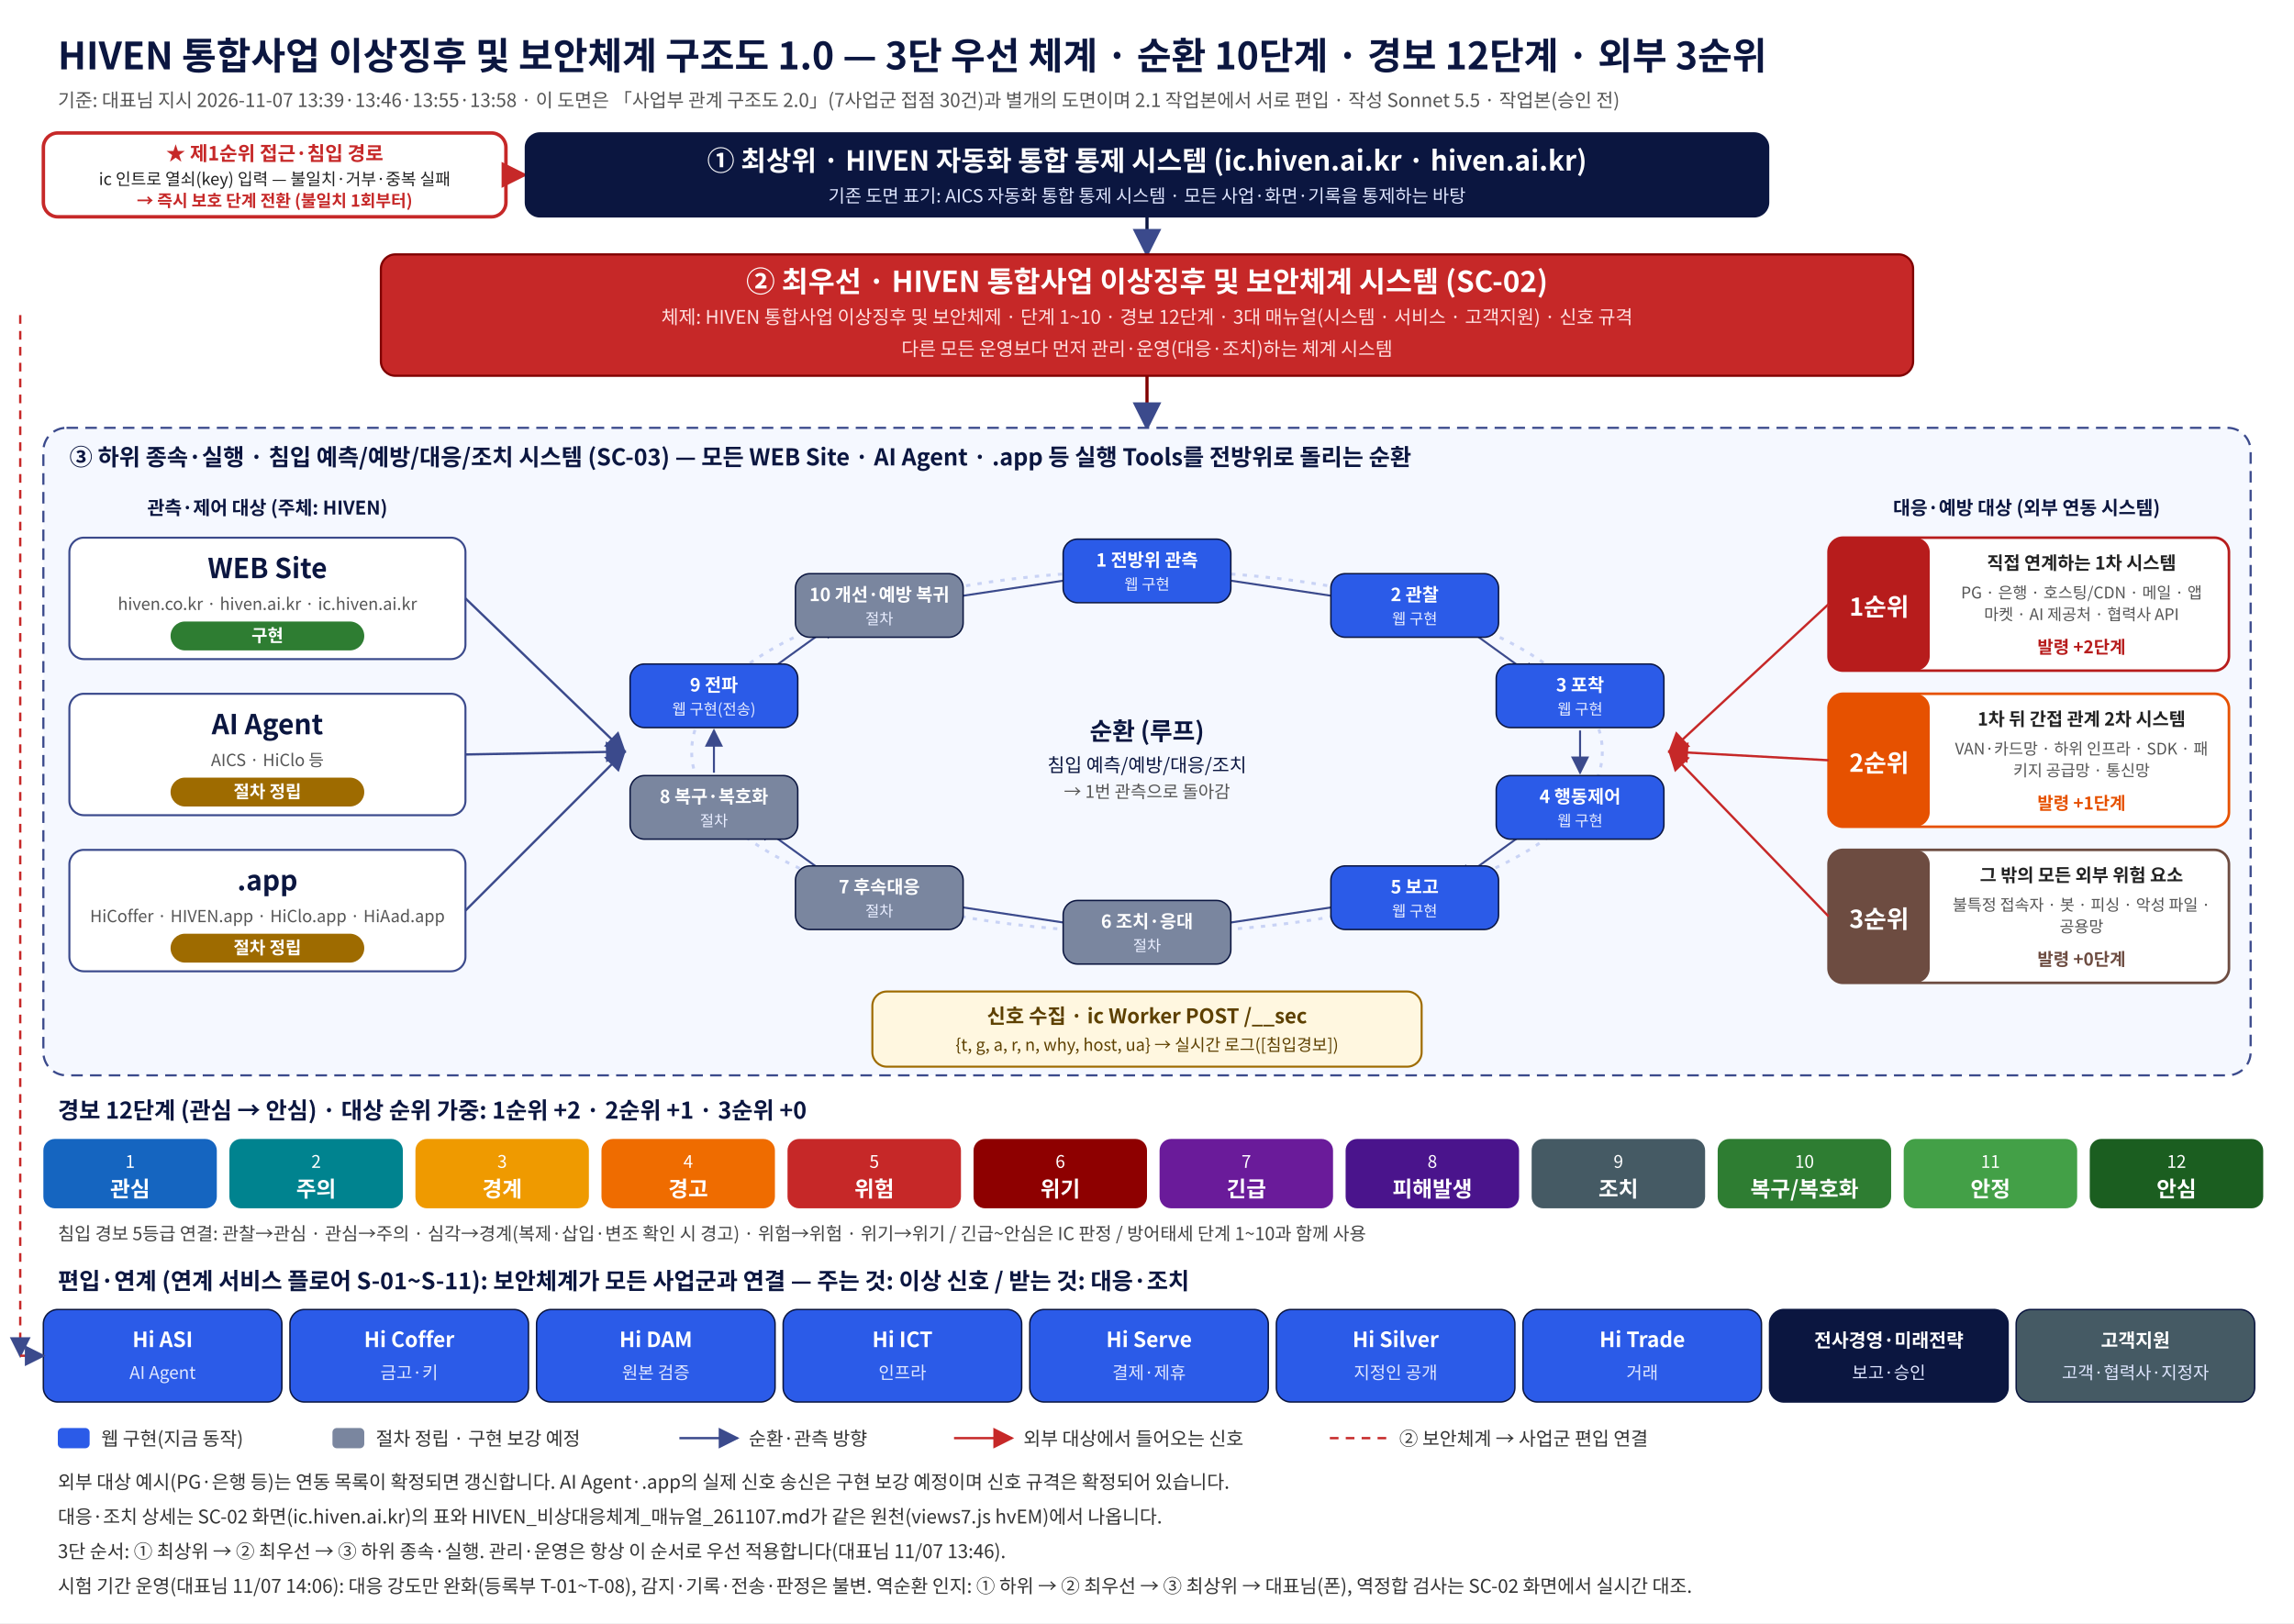
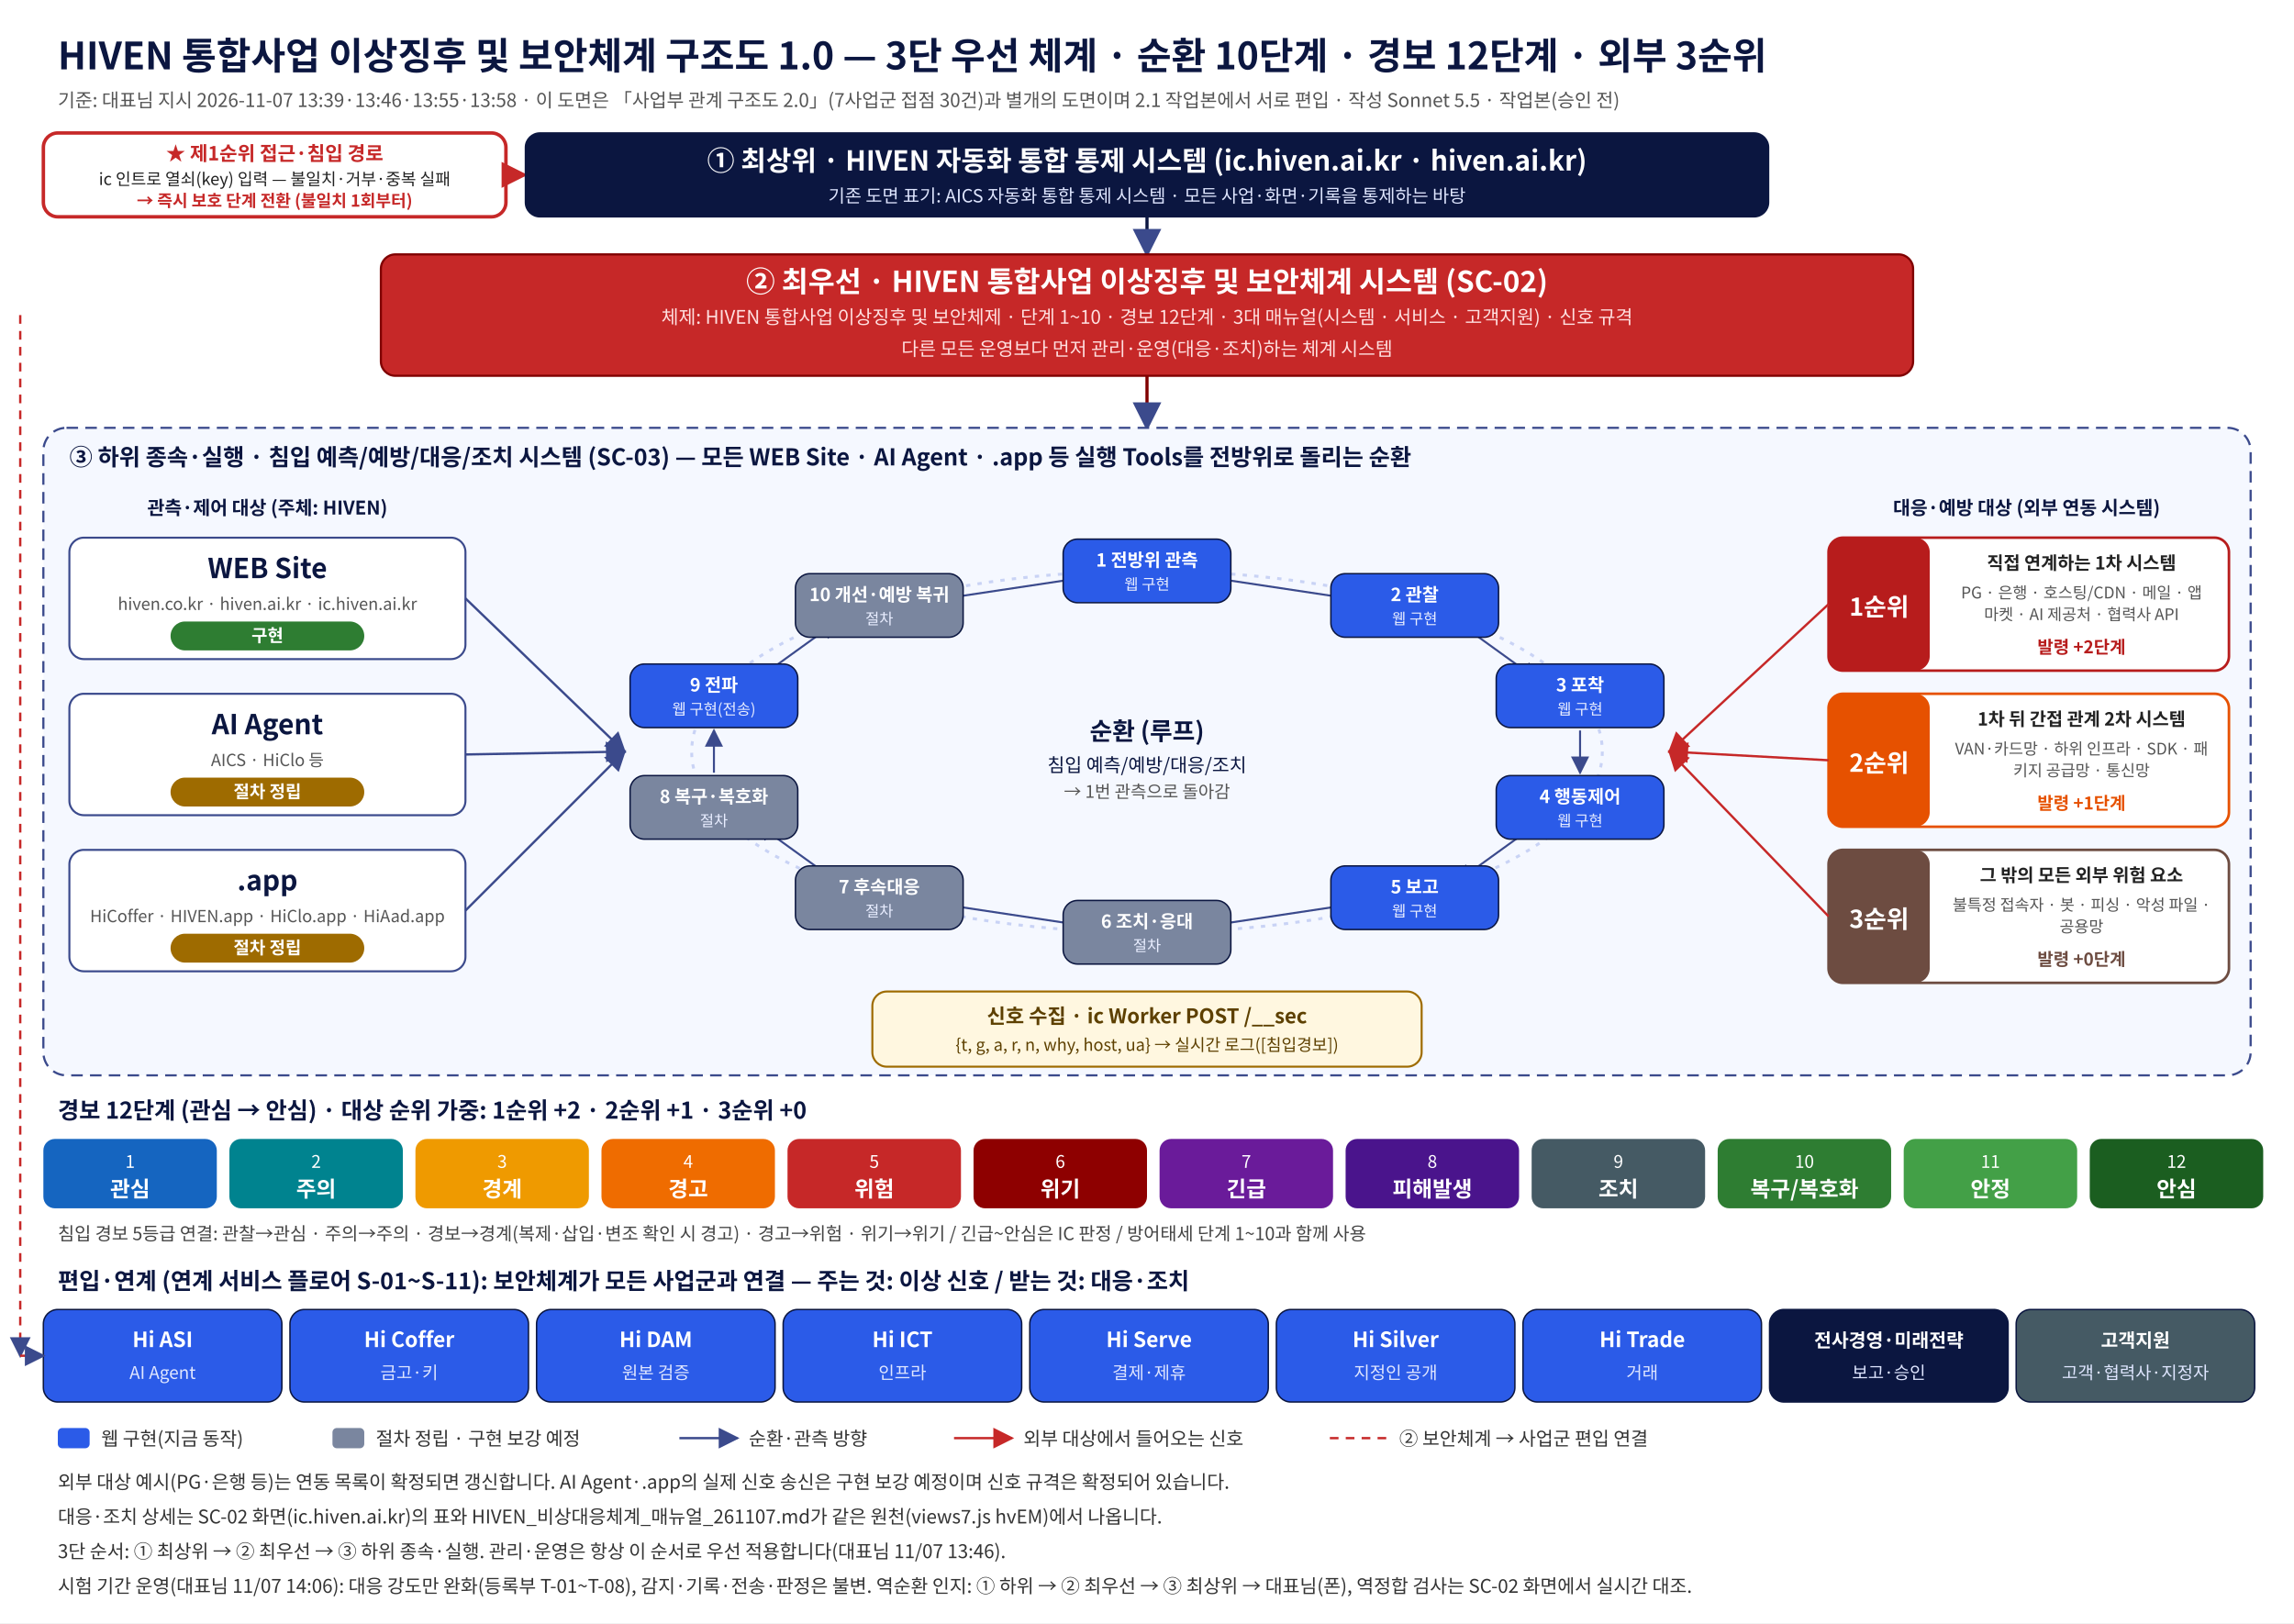
<svg xmlns="http://www.w3.org/2000/svg" width="1587" height="1123" viewBox="0 0 1587 1123" font-family="Pretendard,Noto Sans KR,Noto Sans CJK KR,sans-serif">
  <defs>
    <marker id="ah" markerWidth="9" markerHeight="9" refX="8" refY="4.5" orient="auto-start-reverse">
      <path d="M0,0 L9,4.5 L0,9 z" fill="#3b4a8c" />
    </marker>
    <marker id="ar" markerWidth="9" markerHeight="9" refX="8" refY="4.5" orient="auto">
      <path d="M0,0 L9,4.5 L0,9 z" fill="#c62828" />
    </marker>
  </defs>
  <rect width="1587" height="1123" fill="#fff" />
  <text x="40" y="48" text-anchor="start" font-size="26" font-weight="700" fill="#0b1640">HIVEN 통합사업 이상징후 및 보안체계 구조도 1.0 — 3단 우선 체계 · 순환 10단계 · 경보 12단계 · 외부 3순위</text>
  <text x="40" y="74" text-anchor="start" font-size="13" font-weight="400" fill="#555">기준: 대표님 지시 2026-11-07 13:39·13:46·13:55·13:58 · 이 도면은 「사업부 관계 구조도 2.0」(7사업군 접점 30건)과 별개의 도면이며 2.1 작업본에서 서로 편입 · 작성 Sonnet 5.5 · 작업본(승인 전)</text>
  <rect x="30" y="92" width="320" height="58" rx="10" fill="#fff" stroke="#c62828" stroke-width="2.4" />
  <text x="190" y="111" text-anchor="middle" font-size="13.5" font-weight="700" fill="#c62828">★ 제1순위 접근·침입 경로</text>
  <text x="190" y="128" text-anchor="middle" font-size="11.5" font-weight="400" fill="#222">ic 인트로 열쇠(key) 입력 — 불일치·거부·중복 실패</text>
  <text x="190" y="143" text-anchor="middle" font-size="11.5" font-weight="700" fill="#c62828">→ 즉시 보호 단계 전환 (불일치 1회부터)</text>
  <line x1="350" y1="121" x2="363" y2="121" stroke="#c62828" stroke-width="2" marker-end="url(#ar)" />
  <rect x="363.5" y="92" width="860" height="58" rx="10" fill="#0b1640" stroke="#0b1640" stroke-width="1" />
  <text x="793.5" y="118" text-anchor="middle" font-size="19" font-weight="700" fill="#fff">① 최상위 · HIVEN 자동화 통합 통제 시스템 (ic.hiven.ai.kr · hiven.ai.kr)</text>
  <text x="793.5" y="140" text-anchor="middle" font-size="12.5" font-weight="400" fill="#dfe6ff">기존 도면 표기: AICS 자동화 통합 통제 시스템 · 모든 사업·화면·기록을 통제하는 바탕</text>
  <line x1="793.5" y1="150" x2="793.5" y2="176" stroke="#0b1640" stroke-width="2.2" marker-end="url(#ah)" />
  <rect x="263.5" y="176" width="1060" height="84" rx="10" fill="#c62828" stroke="#7f0000" stroke-width="1.5" />
  <text x="793.5" y="202" text-anchor="middle" font-size="20" font-weight="700" fill="#fff">② 최우선 · HIVEN 통합사업 이상징후 및 보안체계 시스템 (SC-02)</text>
  <text x="793.5" y="224" text-anchor="middle" font-size="13" font-weight="400" fill="#ffe0e0">체제: HIVEN 통합사업 이상징후 및 보안체제 · 단계 1~10 · 경보 12단계 · 3대 매뉴얼(시스템 · 서비스 · 고객지원) · 신호 규격</text>
  <text x="793.5" y="246" text-anchor="middle" font-size="13" font-weight="400" fill="#ffe0e0">다른 모든 운영보다 먼저 관리·운영(대응·조치)하는 체계 시스템</text>
  <line x1="793.5" y1="260" x2="793.5" y2="296" stroke="#7f0000" stroke-width="2.2" marker-end="url(#ah)" />
  <rect x="30" y="296" width="1527" height="448" rx="16" fill="#f5f8ff" stroke="#3b4a8c" stroke-width="1.5" stroke-dasharray="8 5" />
  <text x="48" y="322" text-anchor="start" font-size="16" font-weight="700" fill="#0b1640">③ 하위 종속·실행 · 침입 예측/예방/대응/조치 시스템 (SC-03) — 모든 WEB Site · AI Agent · .app 등 실행 Tools를 전방위로 돌리는 순환</text>
  <text x="185" y="356" text-anchor="middle" font-size="13" font-weight="700" fill="#0b1640">관측·제어 대상 (주체: HIVEN)</text>
  <rect x="48" y="372" width="274" height="84" rx="10" fill="#fff" stroke="#3b4a8c" stroke-width="1.4" />
  <text x="185" y="400" text-anchor="middle" font-size="19" font-weight="700" fill="#0b1640">WEB Site</text>
  <text x="185" y="422" text-anchor="middle" font-size="11.5" font-weight="400" fill="#555">hiven.co.kr · hiven.ai.kr · ic.hiven.ai.kr</text>
  <rect x="118" y="430" width="134" height="20" rx="10" fill="#2e7d32" stroke="#2e7d32" stroke-width="0" />
  <text x="185" y="444" text-anchor="middle" font-size="12" font-weight="700" fill="#fff">구현</text>
  <line x1="322" y1="414" x2="432" y2="520" stroke="#3b4a8c" stroke-width="1.6" marker-end="url(#ah)" />
  <rect x="48" y="480" width="274" height="84" rx="10" fill="#fff" stroke="#3b4a8c" stroke-width="1.4" />
  <text x="185" y="508" text-anchor="middle" font-size="19" font-weight="700" fill="#0b1640">AI Agent</text>
  <text x="185" y="530" text-anchor="middle" font-size="11.5" font-weight="400" fill="#555">AICS · HiClo 등</text>
  <rect x="118" y="538" width="134" height="20" rx="10" fill="#9e6b00" stroke="#9e6b00" stroke-width="0" />
  <text x="185" y="552" text-anchor="middle" font-size="12" font-weight="700" fill="#fff">절차 정립</text>
  <line x1="322" y1="522" x2="432" y2="520" stroke="#3b4a8c" stroke-width="1.6" marker-end="url(#ah)" />
  <rect x="48" y="588" width="274" height="84" rx="10" fill="#fff" stroke="#3b4a8c" stroke-width="1.4" />
  <text x="185" y="616" text-anchor="middle" font-size="19" font-weight="700" fill="#0b1640">.app</text>
  <text x="185" y="638" text-anchor="middle" font-size="11.5" font-weight="400" fill="#555">HiCoffer · HIVEN.app · HiClo.app · HiAad.app</text>
  <rect x="118" y="646" width="134" height="20" rx="10" fill="#9e6b00" stroke="#9e6b00" stroke-width="0" />
  <text x="185" y="660" text-anchor="middle" font-size="12" font-weight="700" fill="#fff">절차 정립</text>
  <line x1="322" y1="630" x2="432" y2="520" stroke="#3b4a8c" stroke-width="1.6" marker-end="url(#ah)" />
  <text x="1402" y="356" text-anchor="middle" font-size="13" font-weight="700" fill="#0b1640">대응·예방 대상 (외부 연동 시스템)</text>
  <rect x="1265" y="372" width="277" height="92" rx="10" fill="#fff" stroke="#b71c1c" stroke-width="1.8" />
  <rect x="1265" y="372" width="70" height="92" rx="10" fill="#b71c1c" stroke="#b71c1c" stroke-width="0" />
  <text x="1300" y="426" text-anchor="middle" font-size="17" font-weight="700" fill="#fff">1순위</text>
  <text x="1440" y="394" text-anchor="middle" font-size="12.5" font-weight="700" fill="#222">직접 연계하는 1차 시스템</text>
  <text x="1440" y="414" text-anchor="middle" font-size="11" font-weight="400" fill="#555">PG · 은행 · 호스팅/CDN · 메일 · 앱</text>
  <text x="1440" y="429" text-anchor="middle" font-size="11" font-weight="400" fill="#555"> 마켓 · AI 제공처 · 협력사 API</text>
  <text x="1440" y="452" text-anchor="middle" font-size="12" font-weight="700" fill="#b71c1c">발령 +2단계</text>
  <line x1="1265" y1="418" x2="1155" y2="520" stroke="#c62828" stroke-width="1.6" marker-end="url(#ar)" />
  <rect x="1265" y="480" width="277" height="92" rx="10" fill="#fff" stroke="#e65100" stroke-width="1.8" />
  <rect x="1265" y="480" width="70" height="92" rx="10" fill="#e65100" stroke="#e65100" stroke-width="0" />
  <text x="1300" y="534" text-anchor="middle" font-size="17" font-weight="700" fill="#fff">2순위</text>
  <text x="1440" y="502" text-anchor="middle" font-size="12.5" font-weight="700" fill="#222">1차 뒤 간접 관계 2차 시스템</text>
  <text x="1440" y="522" text-anchor="middle" font-size="11" font-weight="400" fill="#555">VAN·카드망 · 하위 인프라 · SDK · 패</text>
  <text x="1440" y="537" text-anchor="middle" font-size="11" font-weight="400" fill="#555">키지 공급망 · 통신망</text>
  <text x="1440" y="560" text-anchor="middle" font-size="12" font-weight="700" fill="#e65100">발령 +1단계</text>
  <line x1="1265" y1="526" x2="1155" y2="520" stroke="#c62828" stroke-width="1.6" marker-end="url(#ar)" />
  <rect x="1265" y="588" width="277" height="92" rx="10" fill="#fff" stroke="#6d4c41" stroke-width="1.8" />
  <rect x="1265" y="588" width="70" height="92" rx="10" fill="#6d4c41" stroke="#6d4c41" stroke-width="0" />
  <text x="1300" y="642" text-anchor="middle" font-size="17" font-weight="700" fill="#fff">3순위</text>
  <text x="1440" y="610" text-anchor="middle" font-size="12.5" font-weight="700" fill="#222">그 밖의 모든 외부 위험 요소</text>
  <text x="1440" y="630" text-anchor="middle" font-size="11" font-weight="400" fill="#555">불특정 접속자 · 봇 · 피싱 · 악성 파일 ·</text>
  <text x="1440" y="645" text-anchor="middle" font-size="11" font-weight="400" fill="#555"> 공용망</text>
  <text x="1440" y="668" text-anchor="middle" font-size="12" font-weight="700" fill="#6d4c41">발령 +0단계</text>
  <line x1="1265" y1="634" x2="1155" y2="520" stroke="#c62828" stroke-width="1.6" marker-end="url(#ar)" />
  <ellipse cx="793.5" cy="520" rx="315" ry="125" fill="none" stroke="#c9d3f5" stroke-width="2" stroke-dasharray="3 5" />
  <line x1="827.2" y1="398.1" x2="944.9" y2="415.8" stroke="#3b4a8c" stroke-width="1.4" marker-end="url(#ah)" />
  <line x1="1008.5" y1="430.4" x2="1063.2" y2="469.9" stroke="#3b4a8c" stroke-width="1.4" marker-end="url(#ah)" />
  <line x1="1093.1" y1="505.4" x2="1093.1" y2="534.6" stroke="#3b4a8c" stroke-width="1.4" marker-end="url(#ah)" />
  <line x1="1063.2" y1="570.1" x2="1008.5" y2="609.6" stroke="#3b4a8c" stroke-width="1.4" marker-end="url(#ah)" />
  <line x1="944.9" y1="624.2" x2="827.2" y2="641.9" stroke="#3b4a8c" stroke-width="1.4" marker-end="url(#ah)" />
  <line x1="759.8" y1="641.9" x2="642.1" y2="624.2" stroke="#3b4a8c" stroke-width="1.4" marker-end="url(#ah)" />
  <line x1="578.5" y1="609.6" x2="523.8" y2="570.1" stroke="#3b4a8c" stroke-width="1.4" marker-end="url(#ah)" />
  <line x1="493.9" y1="534.6" x2="493.9" y2="505.4" stroke="#3b4a8c" stroke-width="1.4" marker-end="url(#ah)" />
  <line x1="523.8" y1="469.9" x2="578.5" y2="430.4" stroke="#3b4a8c" stroke-width="1.4" marker-end="url(#ah)" />
  <line x1="642.1" y1="415.8" x2="759.8" y2="398.1" stroke="#3b4a8c" stroke-width="1.4" marker-end="url(#ah)" />
  <rect x="735.5" y="373.0" width="116" height="44" rx="10" fill="#2b5be8" stroke="#0b1640" stroke-width="1" />
  <text x="793.5" y="392.0" text-anchor="middle" font-size="12.5" font-weight="700" fill="#fff">1 전방위 관측</text>
  <text x="793.5" y="408.0" text-anchor="middle" font-size="10.5" font-weight="400" fill="#e8edff">웹 구현</text>
  <rect x="920.7" y="396.9" width="116" height="44" rx="10" fill="#2b5be8" stroke="#0b1640" stroke-width="1" />
  <text x="978.7" y="415.9" text-anchor="middle" font-size="12.5" font-weight="700" fill="#fff">2 관찰</text>
  <text x="978.7" y="431.9" text-anchor="middle" font-size="10.5" font-weight="400" fill="#e8edff">웹 구현</text>
  <rect x="1035.1" y="459.4" width="116" height="44" rx="10" fill="#2b5be8" stroke="#0b1640" stroke-width="1" />
  <text x="1093.1" y="478.4" text-anchor="middle" font-size="12.5" font-weight="700" fill="#fff">3 포착</text>
  <text x="1093.1" y="494.4" text-anchor="middle" font-size="10.5" font-weight="400" fill="#e8edff">웹 구현</text>
  <rect x="1035.1" y="536.6" width="116" height="44" rx="10" fill="#2b5be8" stroke="#0b1640" stroke-width="1" />
  <text x="1093.1" y="555.6" text-anchor="middle" font-size="12.5" font-weight="700" fill="#fff">4 행동제어</text>
  <text x="1093.1" y="571.6" text-anchor="middle" font-size="10.5" font-weight="400" fill="#e8edff">웹 구현</text>
  <rect x="920.7" y="599.1" width="116" height="44" rx="10" fill="#2b5be8" stroke="#0b1640" stroke-width="1" />
  <text x="978.7" y="618.1" text-anchor="middle" font-size="12.5" font-weight="700" fill="#fff">5 보고</text>
  <text x="978.7" y="634.1" text-anchor="middle" font-size="10.5" font-weight="400" fill="#e8edff">웹 구현</text>
  <rect x="735.5" y="623.0" width="116" height="44" rx="10" fill="#7a869f" stroke="#0b1640" stroke-width="1" />
  <text x="793.5" y="642.0" text-anchor="middle" font-size="12.5" font-weight="700" fill="#fff">6 조치·응대</text>
  <text x="793.5" y="658.0" text-anchor="middle" font-size="10.5" font-weight="400" fill="#e8edff">절차</text>
  <rect x="550.3" y="599.1" width="116" height="44" rx="10" fill="#7a869f" stroke="#0b1640" stroke-width="1" />
  <text x="608.3" y="618.1" text-anchor="middle" font-size="12.5" font-weight="700" fill="#fff">7 후속대응</text>
  <text x="608.3" y="634.1" text-anchor="middle" font-size="10.5" font-weight="400" fill="#e8edff">절차</text>
  <rect x="435.9" y="536.6" width="116" height="44" rx="10" fill="#7a869f" stroke="#0b1640" stroke-width="1" />
  <text x="493.9" y="555.6" text-anchor="middle" font-size="12.5" font-weight="700" fill="#fff">8 복구·복호화</text>
  <text x="493.9" y="571.6" text-anchor="middle" font-size="10.5" font-weight="400" fill="#e8edff">절차</text>
  <rect x="435.9" y="459.4" width="116" height="44" rx="10" fill="#2b5be8" stroke="#0b1640" stroke-width="1" />
  <text x="493.9" y="478.4" text-anchor="middle" font-size="12.5" font-weight="700" fill="#fff">9 전파</text>
  <text x="493.9" y="494.4" text-anchor="middle" font-size="10.5" font-weight="400" fill="#e8edff">웹 구현(전송)</text>
  <rect x="550.3" y="396.9" width="116" height="44" rx="10" fill="#7a869f" stroke="#0b1640" stroke-width="1" />
  <text x="608.3" y="415.9" text-anchor="middle" font-size="12.5" font-weight="700" fill="#fff">10 개선·예방 복귀</text>
  <text x="608.3" y="431.9" text-anchor="middle" font-size="10.5" font-weight="400" fill="#e8edff">절차</text>
  <text x="793.5" y="512" text-anchor="middle" font-size="17" font-weight="700" fill="#0b1640">순환 (루프)</text>
  <text x="793.5" y="534" text-anchor="middle" font-size="13" font-weight="400" fill="#0b1640">침입 예측/예방/대응/조치</text>
  <text x="793.5" y="552" text-anchor="middle" font-size="12" font-weight="400" fill="#555">→ 1번 관측으로 돌아감</text>
  <rect x="603.5" y="686" width="380" height="52" rx="10" fill="#fff7e0" stroke="#9e6b00" stroke-width="1.4" />
  <text x="793.5" y="708" text-anchor="middle" font-size="14" font-weight="700" fill="#5d4000">신호 수집 · ic Worker  POST /__sec</text>
  <text x="793.5" y="727" text-anchor="middle" font-size="11.5" font-weight="400" fill="#5d4000">{t, g, a, r, n, why, host, ua} → 실시간 로그([침입경보])</text>
  <text x="40" y="774" text-anchor="start" font-size="16" font-weight="700" fill="#0b1640">경보 12단계 (관심 → 안심) · 대상 순위 가중: 1순위 +2 · 2순위 +1 · 3순위 +0</text>
  <rect x="30.0" y="788" width="120" height="48" rx="8" fill="#1565c0" stroke="#1565c0" stroke-width="0" />
  <text x="90.0" y="808" text-anchor="middle" font-size="12" font-weight="400" fill="#fff">1</text>
  <text x="90.0" y="828" text-anchor="middle" font-size="15" font-weight="700" fill="#fff">관심</text>
  <rect x="158.7" y="788" width="120" height="48" rx="8" fill="#00838f" stroke="#00838f" stroke-width="0" />
  <text x="218.7" y="808" text-anchor="middle" font-size="12" font-weight="400" fill="#fff">2</text>
  <text x="218.7" y="828" text-anchor="middle" font-size="15" font-weight="700" fill="#fff">주의</text>
  <rect x="287.4" y="788" width="120" height="48" rx="8" fill="#ef9a00" stroke="#ef9a00" stroke-width="0" />
  <text x="347.4" y="808" text-anchor="middle" font-size="12" font-weight="400" fill="#fff">3</text>
  <text x="347.4" y="828" text-anchor="middle" font-size="15" font-weight="700" fill="#fff">경계</text>
  <rect x="416.1" y="788" width="120" height="48" rx="8" fill="#ef6c00" stroke="#ef6c00" stroke-width="0" />
  <text x="476.1" y="808" text-anchor="middle" font-size="12" font-weight="400" fill="#fff">4</text>
  <text x="476.1" y="828" text-anchor="middle" font-size="15" font-weight="700" fill="#fff">경고</text>
  <rect x="544.8" y="788" width="120" height="48" rx="8" fill="#c62828" stroke="#c62828" stroke-width="0" />
  <text x="604.8" y="808" text-anchor="middle" font-size="12" font-weight="400" fill="#fff">5</text>
  <text x="604.8" y="828" text-anchor="middle" font-size="15" font-weight="700" fill="#fff">위험</text>
  <rect x="673.5" y="788" width="120" height="48" rx="8" fill="#8e0000" stroke="#8e0000" stroke-width="0" />
  <text x="733.5" y="808" text-anchor="middle" font-size="12" font-weight="400" fill="#fff">6</text>
  <text x="733.5" y="828" text-anchor="middle" font-size="15" font-weight="700" fill="#fff">위기</text>
  <rect x="802.2" y="788" width="120" height="48" rx="8" fill="#6a1b9a" stroke="#6a1b9a" stroke-width="0" />
  <text x="862.2" y="808" text-anchor="middle" font-size="12" font-weight="400" fill="#fff">7</text>
  <text x="862.2" y="828" text-anchor="middle" font-size="15" font-weight="700" fill="#fff">긴급</text>
  <rect x="930.9" y="788" width="120" height="48" rx="8" fill="#4a148c" stroke="#4a148c" stroke-width="0" />
  <text x="990.9" y="808" text-anchor="middle" font-size="12" font-weight="400" fill="#fff">8</text>
  <text x="990.9" y="828" text-anchor="middle" font-size="15" font-weight="700" fill="#fff">피해발생</text>
  <rect x="1059.6" y="788" width="120" height="48" rx="8" fill="#455a64" stroke="#455a64" stroke-width="0" />
  <text x="1119.6" y="808" text-anchor="middle" font-size="12" font-weight="400" fill="#fff">9</text>
  <text x="1119.6" y="828" text-anchor="middle" font-size="15" font-weight="700" fill="#fff">조치</text>
  <rect x="1188.3" y="788" width="120" height="48" rx="8" fill="#2e7d32" stroke="#2e7d32" stroke-width="0" />
  <text x="1248.3" y="808" text-anchor="middle" font-size="12" font-weight="400" fill="#fff">10</text>
  <text x="1248.3" y="828" text-anchor="middle" font-size="15" font-weight="700" fill="#fff">복구/복호화</text>
  <rect x="1317.0" y="788" width="120" height="48" rx="8" fill="#43a047" stroke="#43a047" stroke-width="0" />
  <text x="1377.0" y="808" text-anchor="middle" font-size="12" font-weight="400" fill="#fff">11</text>
  <text x="1377.0" y="828" text-anchor="middle" font-size="15" font-weight="700" fill="#fff">안정</text>
  <rect x="1445.7" y="788" width="120" height="48" rx="8" fill="#1b5e20" stroke="#1b5e20" stroke-width="0" />
  <text x="1505.7" y="808" text-anchor="middle" font-size="12" font-weight="400" fill="#fff">12</text>
  <text x="1505.7" y="828" text-anchor="middle" font-size="15" font-weight="700" fill="#fff">안심</text>
-   <text x="40" y="858" text-anchor="start" font-size="12.5" font-weight="400" fill="#444">침입 경보 5등급 연결: 관찰→관심 · 관심→주의 · 심각→경계(복제·삽입·변조 확인 시 경고) · 위험→위험 · 위기→위기 / 긴급~안심은 IC 판정 / 방어태세 단계 1~10과 함께 사용</text>
+   <text x="40" y="858" text-anchor="start" font-size="12.5" font-weight="400" fill="#444">침입 경보 5등급 연결: 관찰→관심 · 주의→주의 · 경보→경계(복제·삽입·변조 확인 시 경고) · 경고→위험 · 위기→위기 / 긴급~안심은 IC 판정 / 방어태세 단계 1~10과 함께 사용</text>
  <text x="40" y="892" text-anchor="start" font-size="16" font-weight="700" fill="#0b1640">편입·연계 (연계 서비스 플로어 S-01~S-11): 보안체계가 모든 사업군과 연결 — 주는 것: 이상 신호 / 받는 것: 대응·조치</text>
  <rect x="30.0" y="906" width="165" height="64" rx="10" fill="#2b5be8" stroke="#0b1640" stroke-width="1" />
  <text x="112.5" y="932" text-anchor="middle" font-size="14.5" font-weight="700" fill="#fff">Hi ASI</text>
  <text x="112.5" y="954" text-anchor="middle" font-size="12" font-weight="400" fill="#dfe6ff">AI Agent</text>
  <rect x="200.6" y="906" width="165" height="64" rx="10" fill="#2b5be8" stroke="#0b1640" stroke-width="1" />
  <text x="283.1" y="932" text-anchor="middle" font-size="14.5" font-weight="700" fill="#fff">Hi Coffer</text>
  <text x="283.1" y="954" text-anchor="middle" font-size="12" font-weight="400" fill="#dfe6ff">금고·키</text>
  <rect x="371.2" y="906" width="165" height="64" rx="10" fill="#2b5be8" stroke="#0b1640" stroke-width="1" />
  <text x="453.7" y="932" text-anchor="middle" font-size="14.5" font-weight="700" fill="#fff">Hi DAM</text>
  <text x="453.7" y="954" text-anchor="middle" font-size="12" font-weight="400" fill="#dfe6ff">원본 검증</text>
  <rect x="541.8" y="906" width="165" height="64" rx="10" fill="#2b5be8" stroke="#0b1640" stroke-width="1" />
  <text x="624.3" y="932" text-anchor="middle" font-size="14.5" font-weight="700" fill="#fff">Hi ICT</text>
  <text x="624.3" y="954" text-anchor="middle" font-size="12" font-weight="400" fill="#dfe6ff">인프라</text>
  <rect x="712.4" y="906" width="165" height="64" rx="10" fill="#2b5be8" stroke="#0b1640" stroke-width="1" />
  <text x="794.9" y="932" text-anchor="middle" font-size="14.5" font-weight="700" fill="#fff">Hi Serve</text>
  <text x="794.9" y="954" text-anchor="middle" font-size="12" font-weight="400" fill="#dfe6ff">결제·제휴</text>
  <rect x="883.0" y="906" width="165" height="64" rx="10" fill="#2b5be8" stroke="#0b1640" stroke-width="1" />
  <text x="965.5" y="932" text-anchor="middle" font-size="14.5" font-weight="700" fill="#fff">Hi Silver</text>
  <text x="965.5" y="954" text-anchor="middle" font-size="12" font-weight="400" fill="#dfe6ff">지정인 공개</text>
  <rect x="1053.6" y="906" width="165" height="64" rx="10" fill="#2b5be8" stroke="#0b1640" stroke-width="1" />
  <text x="1136.1" y="932" text-anchor="middle" font-size="14.5" font-weight="700" fill="#fff">Hi Trade</text>
  <text x="1136.1" y="954" text-anchor="middle" font-size="12" font-weight="400" fill="#dfe6ff">거래</text>
  <rect x="1224.2" y="906" width="165" height="64" rx="10" fill="#0b1640" stroke="#0b1640" stroke-width="1" />
  <text x="1306.7" y="932" text-anchor="middle" font-size="13" font-weight="700" fill="#fff">전사경영·미래전략</text>
  <text x="1306.7" y="954" text-anchor="middle" font-size="12" font-weight="400" fill="#dfe6ff">보고·승인</text>
  <rect x="1394.8" y="906" width="165" height="64" rx="10" fill="#455a64" stroke="#0b1640" stroke-width="1" />
  <text x="1477.3" y="932" text-anchor="middle" font-size="13" font-weight="700" fill="#fff">고객지원</text>
  <text x="1477.3" y="954" text-anchor="middle" font-size="12" font-weight="400" fill="#dfe6ff">고객·협력사·지정자</text>
  <line x1="14" y1="218" x2="14" y2="938" stroke="#c62828" stroke-width="1.6" stroke-dasharray="6 5" marker-end="url(#ah)" />
  <line x1="14" y1="938" x2="30" y2="938" stroke="#c62828" stroke-width="1.6" stroke-dasharray="6 5" marker-end="url(#ah)" />
  <g font-size="13" fill="#333">
    <rect x="40" y="988" width="22" height="14" rx="3" fill="#2b5be8" />
    <text x="70" y="1000">웹 구현(지금 동작)</text>
    <rect x="230" y="988" width="22" height="14" rx="3" fill="#7a869f" />
    <text x="260" y="1000">절차 정립 · 구현 보강 예정</text>
    <line x1="470" y1="995" x2="510" y2="995" stroke="#3b4a8c" stroke-width="1.6" marker-end="url(#ah)" />
    <text x="518" y="1000">순환·관측 방향</text>
    <line x1="660" y1="995" x2="700" y2="995" stroke="#c62828" stroke-width="1.6" marker-end="url(#ar)" />
    <text x="708" y="1000">외부 대상에서 들어오는 신호</text>
    <line x1="920" y1="995" x2="960" y2="995" stroke="#c62828" stroke-width="1.6" stroke-dasharray="6 5" />
    <text x="968" y="1000">② 보안체계 → 사업군 편입 연결</text>
    <text x="40" y="1030">외부 대상 예시(PG·은행 등)는 연동 목록이 확정되면 갱신합니다. AI Agent·.app의 실제 신호 송신은 구현 보강 예정이며 신호 규격은 확정되어 있습니다.</text>
    <text x="40" y="1054">대응·조치 상세는 SC-02 화면(ic.hiven.ai.kr)의 표와 HIVEN_비상대응체계_매뉴얼_261107.md가 같은 원천(views7.js hvEM)에서 나옵니다.</text>
    <text x="40" y="1078">3단 순서: ① 최상위 → ② 최우선 → ③ 하위 종속·실행. 관리·운영은 항상 이 순서로 우선 적용합니다(대표님 11/07 13:46).</text>
    <text x="40" y="1102">시험 기간 운영(대표님 11/07 14:06): 대응 강도만 완화(등록부 T-01~T-08), 감지·기록·전송·판정은 불변. 역순환 인지: ① 하위 → ② 최우선 → ③ 최상위 → 대표님(폰), 역정합 검사는 SC-02 화면에서 실시간 대조.</text>
  </g>
</svg>
